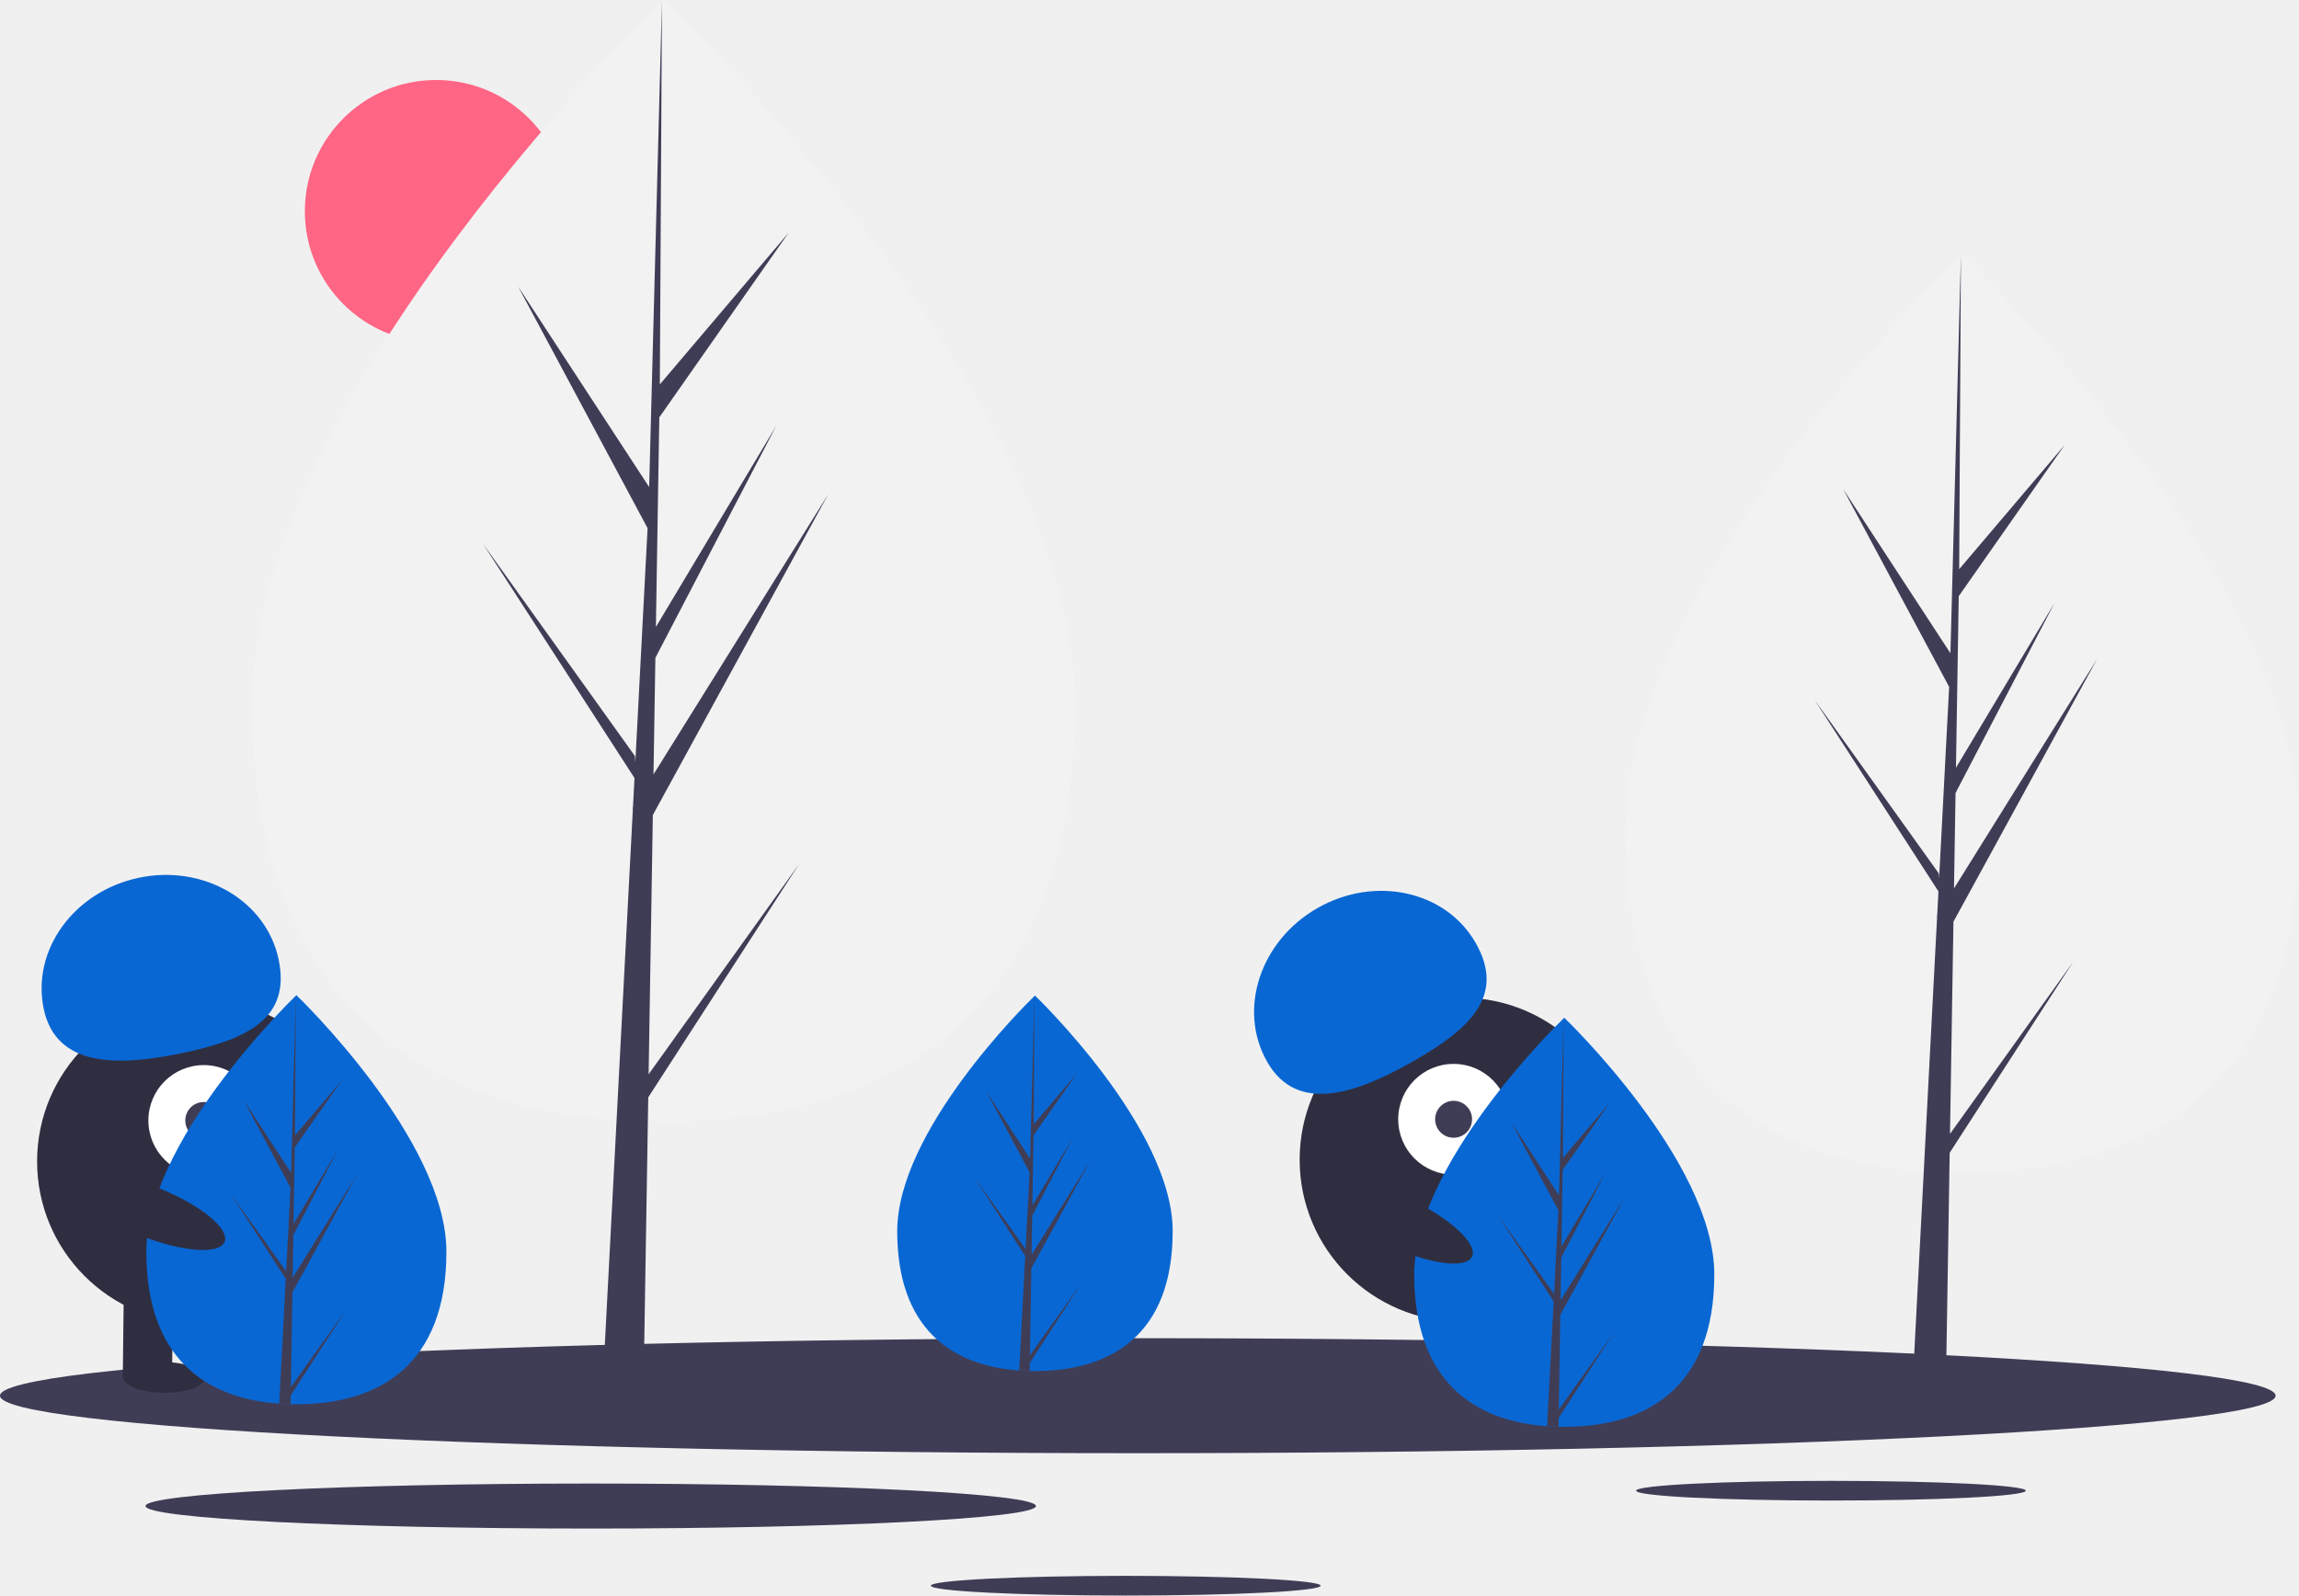
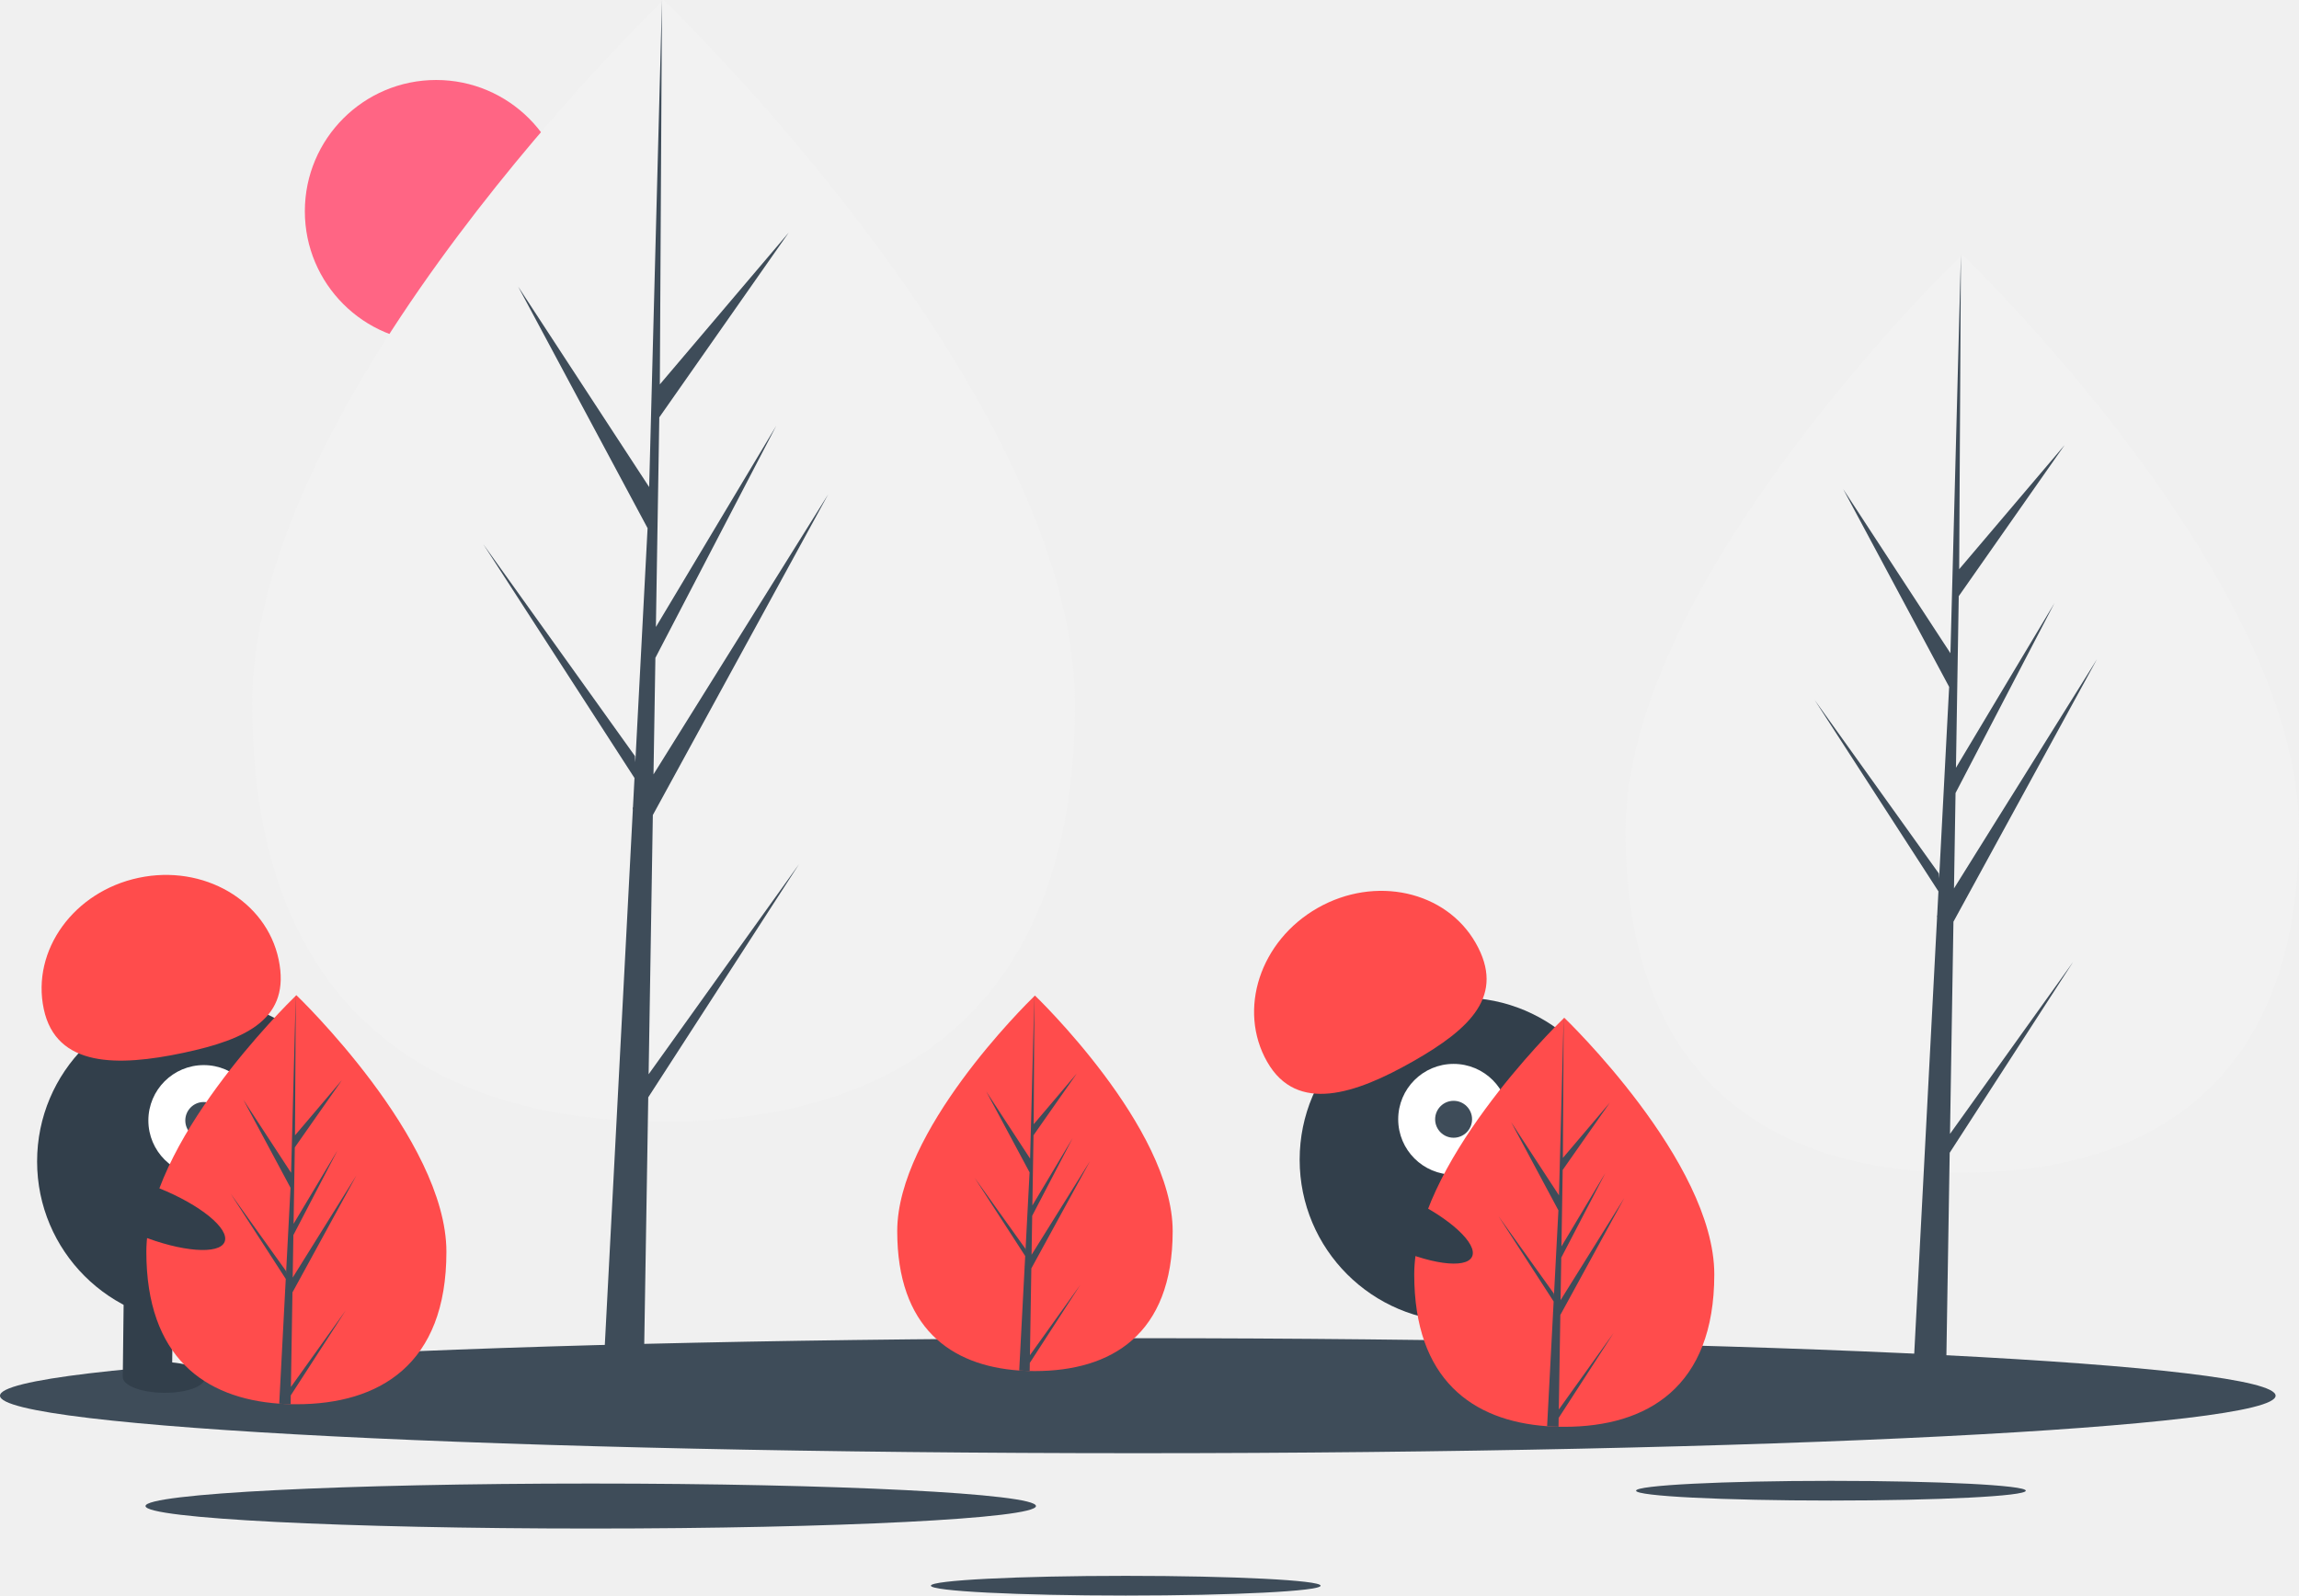
<svg xmlns="http://www.w3.org/2000/svg" id="a706cf1c-1654-439b-8fcf-310eb7aa0e00" data-name="Layer 1" width="1120.592" height="777.916" viewBox="0 0 1120.592 777.916">
  <circle cx="212.592" cy="103" r="64" fill="#ff6584" />
  <path d="M563.68,404.164c0,151.011-89.774,203.739-200.516,203.739S162.649,555.175,162.649,404.164,363.165,61.042,363.165,61.042,563.68,253.152,563.68,404.164Z" transform="translate(-39.70387 -61.04208)" fill="#f2f2f2" />
-   <polygon points="316.156 523.761 318.21 397.378 403.674 241.024 318.532 377.552 319.455 320.725 378.357 207.605 319.699 305.687 319.699 305.687 321.359 203.481 384.433 113.423 321.621 187.409 322.658 0 316.138 248.096 316.674 237.861 252.547 139.704 315.646 257.508 309.671 371.654 309.493 368.625 235.565 265.329 309.269 379.328 308.522 393.603 308.388 393.818 308.449 394.99 293.29 684.589 313.544 684.589 315.974 535.005 389.496 421.285 316.156 523.761" fill="#3f3d56" />
+   <polygon points="316.156 523.761 318.21 397.378 403.674 241.024 318.532 377.552 319.455 320.725 378.357 207.605 319.699 305.687 319.699 305.687 321.359 203.481 384.433 113.423 321.621 187.409 322.658 0 316.138 248.096 316.674 237.861 252.547 139.704 315.646 257.508 309.671 371.654 309.493 368.625 235.565 265.329 309.269 379.328 308.522 393.603 308.388 393.818 308.449 394.99 293.29 684.589 313.544 684.589 315.974 535.005 389.496 421.285 316.156 523.761" fill="#3e4c59" />
  <path d="M1160.296,466.014c0,123.61-73.484,166.77-164.132,166.77s-164.132-43.16-164.132-166.77S996.165,185.152,996.165,185.152,1160.296,342.404,1160.296,466.014Z" transform="translate(-39.70387 -61.04208)" fill="#f2f2f2" />
-   <polygon points="950.482 552.833 952.162 449.383 1022.119 321.4 952.426 433.154 953.182 386.639 1001.396 294.044 953.382 374.329 953.382 374.329 954.741 290.669 1006.369 216.952 954.954 277.514 955.804 124.11 950.467 327.188 950.906 318.811 898.414 238.464 950.064 334.893 945.173 428.327 945.027 425.847 884.514 341.294 944.844 434.608 944.232 446.293 944.123 446.469 944.173 447.428 931.764 684.478 948.343 684.478 950.332 562.037 1010.514 468.952 950.482 552.833" fill="#3f3d56" />
-   <ellipse cx="554.592" cy="680.479" rx="554.592" ry="28.034" fill="#3f3d56" />
-   <ellipse cx="892.445" cy="726.797" rx="94.989" ry="4.802" fill="#3f3d56" />
-   <ellipse cx="548.72" cy="773.114" rx="94.989" ry="4.802" fill="#3f3d56" />
-   <ellipse cx="287.944" cy="734.279" rx="217.014" ry="10.97" fill="#3f3d56" />
-   <circle cx="97.084" cy="566.27" r="79" fill="#2f2e41" />
-   <rect x="99.805" y="689.023" width="24" height="43" transform="translate(-31.32451 -62.31008) rotate(0.67509)" fill="#2f2e41" />
-   <rect x="147.802" y="689.589" width="24" height="43" transform="translate(-31.31452 -62.87555) rotate(0.67509)" fill="#2f2e41" />
-   <ellipse cx="119.546" cy="732.616" rx="7.5" ry="20" transform="translate(-654.1319 782.4795) rotate(-89.32491)" fill="#2f2e41" />
-   <ellipse cx="167.554" cy="732.182" rx="7.5" ry="20" transform="translate(-606.2547 830.0553) rotate(-89.32491)" fill="#2f2e41" />
+   <polygon points="950.482 552.833 952.162 449.383 1022.119 321.4 952.426 433.154 953.182 386.639 1001.396 294.044 953.382 374.329 953.382 374.329 954.741 290.669 1006.369 216.952 954.954 277.514 955.804 124.11 950.467 327.188 950.906 318.811 898.414 238.464 950.064 334.893 945.173 428.327 945.027 425.847 884.514 341.294 944.844 434.608 944.232 446.293 944.123 446.469 944.173 447.428 931.764 684.478 948.343 684.478 950.332 562.037 1010.514 468.952 950.482 552.833" fill="#3e4c59" />
+   <ellipse cx="554.592" cy="680.479" rx="554.592" ry="28.034" fill="#3e4c59" />
+   <ellipse cx="892.445" cy="726.797" rx="94.989" ry="4.802" fill="#3e4c59" />
+   <ellipse cx="548.72" cy="773.114" rx="94.989" ry="4.802" fill="#3e4c59" />
+   <ellipse cx="287.944" cy="734.279" rx="217.014" ry="10.97" fill="#3e4c59" />
+   <circle cx="97.084" cy="566.27" r="79" fill="#323f4b" />
+   <rect x="99.805" y="689.023" width="24" height="43" transform="translate(-31.32451 -62.31008) rotate(0.67509)" fill="#323f4b" />
+   <rect x="147.802" y="689.589" width="24" height="43" transform="translate(-31.31452 -62.87555) rotate(0.67509)" fill="#323f4b" />
+   <ellipse cx="119.546" cy="732.616" rx="7.5" ry="20" transform="translate(-654.1319 782.4795) rotate(-89.32491)" fill="#323f4b" />
+   <ellipse cx="167.554" cy="732.182" rx="7.5" ry="20" transform="translate(-606.2547 830.0553) rotate(-89.32491)" fill="#323f4b" />
  <circle cx="99.319" cy="546.295" r="27" fill="#fff" />
-   <circle cx="99.319" cy="546.295" r="9" fill="#3f3d56" />
-   <path d="M61.026,552.946c-6.042-28.641,14.688-57.265,46.3-63.934s62.138,11.143,68.18,39.784-14.978,38.93-46.591,45.599S67.068,581.587,61.026,552.946Z" transform="translate(-39.70387 -61.04208)" fill="#0967d3" />
-   <path d="M257.296,671.384c0,55.076-32.74,74.306-73.13,74.306q-1.404,0-2.803-.031c-1.871-.04-3.725-.129-5.556-.254-36.451-2.58-64.771-22.799-64.771-74.021,0-53.008,67.739-119.896,72.827-124.846l.009-.009c.196-.192.294-.285.294-.285S257.296,616.308,257.296,671.384Z" transform="translate(-39.70387 -61.04208)" fill="#0967d3" />
-   <path d="M181.502,737.265l26.747-37.374-26.814,41.477-.071,4.291c-1.871-.04-3.725-.129-5.556-.254l2.883-55.103-.022-.428.049-.08.272-5.204-26.881-41.58,26.965,37.677.062,1.105,2.179-41.633-23.013-42.966,23.294,35.658,2.268-86.314.009-.294v.285l-.379,68.064,22.911-26.983-23.004,32.847-.606,37.276L204.185,621.958l-21.48,41.259-.339,20.723,31.056-49.791-31.171,57.023Z" transform="translate(-39.70387 -61.04208)" fill="#3f3d56" />
-   <circle cx="712.485" cy="565.415" r="79" fill="#2f2e41" />
-   <rect x="741.777" y="691.824" width="24" height="43" transform="translate(-215.9946 191.864) rotate(-17.08345)" fill="#2f2e41" />
-   <rect x="787.659" y="677.723" width="24" height="43" transform="matrix(0.95588, -0.29376, 0.29376, 0.95588, -209.8279, 204.7204)" fill="#2f2e41" />
-   <ellipse cx="767.887" cy="732.003" rx="20" ry="7.5" transform="translate(-220.8593 196.8331) rotate(-17.08345)" fill="#2f2e41" />
-   <ellipse cx="813.475" cy="716.946" rx="20" ry="7.5" transform="translate(-214.4248 209.561) rotate(-17.08345)" fill="#2f2e41" />
+   <circle cx="99.319" cy="546.295" r="9" fill="#3e4c59" />
+   <path d="M61.026,552.946c-6.042-28.641,14.688-57.265,46.3-63.934s62.138,11.143,68.18,39.784-14.978,38.93-46.591,45.599S67.068,581.587,61.026,552.946Z" transform="translate(-39.70387 -61.04208)" fill="#ff4c4c" />
+   <path d="M257.296,671.384c0,55.076-32.74,74.306-73.13,74.306q-1.404,0-2.803-.031c-1.871-.04-3.725-.129-5.556-.254-36.451-2.58-64.771-22.799-64.771-74.021,0-53.008,67.739-119.896,72.827-124.846l.009-.009c.196-.192.294-.285.294-.285S257.296,616.308,257.296,671.384Z" transform="translate(-39.70387 -61.04208)" fill="#ff4c4c" />
+   <path d="M181.502,737.265l26.747-37.374-26.814,41.477-.071,4.291c-1.871-.04-3.725-.129-5.556-.254l2.883-55.103-.022-.428.049-.08.272-5.204-26.881-41.58,26.965,37.677.062,1.105,2.179-41.633-23.013-42.966,23.294,35.658,2.268-86.314.009-.294v.285l-.379,68.064,22.911-26.983-23.004,32.847-.606,37.276L204.185,621.958l-21.48,41.259-.339,20.723,31.056-49.791-31.171,57.023Z" transform="translate(-39.70387 -61.04208)" fill="#3e4c59" />
+   <circle cx="712.485" cy="565.415" r="79" fill="#323f4b" />
+   <rect x="741.777" y="691.824" width="24" height="43" transform="translate(-215.9946 191.864) rotate(-17.08345)" fill="#323f4b" />
+   <rect x="787.659" y="677.723" width="24" height="43" transform="matrix(0.95588, -0.29376, 0.29376, 0.95588, -209.8279, 204.7204)" fill="#323f4b" />
+   <ellipse cx="767.887" cy="732.003" rx="20" ry="7.5" transform="translate(-220.8593 196.8331) rotate(-17.08345)" fill="#323f4b" />
+   <ellipse cx="813.475" cy="716.946" rx="20" ry="7.5" transform="translate(-214.4248 209.561) rotate(-17.08345)" fill="#323f4b" />
  <circle cx="708.522" cy="545.71" r="27" fill="#fff" />
-   <circle cx="708.522" cy="545.71" r="9" fill="#3f3d56" />
-   <path d="M657.355,578.743c-14.49-25.433-3.478-59.016,24.594-75.009s62.576-8.341,77.065,17.093-2.391,41.644-30.463,57.637S671.845,604.176,657.355,578.743Z" transform="translate(-39.70387 -61.04208)" fill="#0967d3" />
-   <path d="M611.296,661.299c0,50.557-30.054,68.21-67.13,68.21q-1.288,0-2.573-.029c-1.718-.037-3.419-.119-5.1-.233-33.461-2.368-59.457-20.929-59.457-67.948,0-48.659,62.181-110.059,66.852-114.603l.008-.008c.18-.176.27-.262.27-.262S611.296,610.742,611.296,661.299Z" transform="translate(-39.70387 -61.04208)" fill="#0967d3" />
-   <path d="M541.72,721.774l24.553-34.307-24.614,38.074-.065,3.939c-1.718-.037-3.419-.119-5.1-.233l2.646-50.582-.02-.393.045-.074.249-4.777-24.675-38.168,24.753,34.585.057,1.014,2-38.217-21.125-39.44L541.806,625.928l2.082-79.232.008-.27v.262l-.348,62.48,21.031-24.769-21.117,30.152-.556,34.217,19.636-32.839-19.718,37.874-.311,19.023,28.508-45.706-28.614,52.344Z" transform="translate(-39.70387 -61.04208)" fill="#3f3d56" />
-   <path d="M875.296,682.384c0,55.076-32.74,74.306-73.13,74.306q-1.403,0-2.803-.031c-1.871-.04-3.725-.129-5.556-.254-36.451-2.58-64.771-22.799-64.771-74.021,0-53.008,67.739-119.896,72.827-124.846l.009-.009c.196-.192.294-.285.294-.285S875.296,627.308,875.296,682.384Z" transform="translate(-39.70387 -61.04208)" fill="#0967d3" />
-   <path d="M799.502,748.265l26.747-37.374-26.814,41.477-.071,4.291c-1.871-.04-3.725-.129-5.556-.254l2.883-55.103-.022-.428.049-.08.272-5.204L770.108,654.011l26.965,37.677.062,1.105,2.179-41.633-23.013-42.966,23.294,35.658,2.268-86.314.009-.294v.285l-.379,68.064,22.911-26.983-23.004,32.847-.606,37.276L822.185,632.958l-21.48,41.259-.339,20.723,31.056-49.791-31.171,57.023Z" transform="translate(-39.70387 -61.04208)" fill="#3f3d56" />
-   <ellipse cx="721.517" cy="656.822" rx="12.4" ry="39.5" transform="translate(-220.8352 966.2232) rotate(-64.62574)" fill="#2f2e41" />
-   <ellipse cx="112.517" cy="651.822" rx="12.4" ry="39.5" transform="translate(-574.0794 452.7137) rotate(-68.15829)" fill="#2f2e41" />
+   <circle cx="708.522" cy="545.71" r="9" fill="#3e4c59" />
+   <path d="M657.355,578.743c-14.49-25.433-3.478-59.016,24.594-75.009s62.576-8.341,77.065,17.093-2.391,41.644-30.463,57.637S671.845,604.176,657.355,578.743Z" transform="translate(-39.70387 -61.04208)" fill="#ff4c4c" />
+   <path d="M611.296,661.299c0,50.557-30.054,68.21-67.13,68.21q-1.288,0-2.573-.029c-1.718-.037-3.419-.119-5.1-.233-33.461-2.368-59.457-20.929-59.457-67.948,0-48.659,62.181-110.059,66.852-114.603l.008-.008c.18-.176.27-.262.27-.262S611.296,610.742,611.296,661.299Z" transform="translate(-39.70387 -61.04208)" fill="#ff4c4c" />
+   <path d="M541.72,721.774l24.553-34.307-24.614,38.074-.065,3.939c-1.718-.037-3.419-.119-5.1-.233l2.646-50.582-.02-.393.045-.074.249-4.777-24.675-38.168,24.753,34.585.057,1.014,2-38.217-21.125-39.44L541.806,625.928l2.082-79.232.008-.27v.262l-.348,62.48,21.031-24.769-21.117,30.152-.556,34.217,19.636-32.839-19.718,37.874-.311,19.023,28.508-45.706-28.614,52.344Z" transform="translate(-39.70387 -61.04208)" fill="#3e4c59" />
+   <path d="M875.296,682.384c0,55.076-32.74,74.306-73.13,74.306q-1.403,0-2.803-.031c-1.871-.04-3.725-.129-5.556-.254-36.451-2.58-64.771-22.799-64.771-74.021,0-53.008,67.739-119.896,72.827-124.846l.009-.009c.196-.192.294-.285.294-.285S875.296,627.308,875.296,682.384Z" transform="translate(-39.70387 -61.04208)" fill="#ff4c4c" />
+   <path d="M799.502,748.265l26.747-37.374-26.814,41.477-.071,4.291c-1.871-.04-3.725-.129-5.556-.254l2.883-55.103-.022-.428.049-.08.272-5.204L770.108,654.011l26.965,37.677.062,1.105,2.179-41.633-23.013-42.966,23.294,35.658,2.268-86.314.009-.294v.285l-.379,68.064,22.911-26.983-23.004,32.847-.606,37.276L822.185,632.958l-21.48,41.259-.339,20.723,31.056-49.791-31.171,57.023Z" transform="translate(-39.70387 -61.04208)" fill="#3e4c59" />
+   <ellipse cx="721.517" cy="656.822" rx="12.4" ry="39.5" transform="translate(-220.8352 966.2232) rotate(-64.62574)" fill="#323f4b" />
+   <ellipse cx="112.517" cy="651.822" rx="12.4" ry="39.5" transform="translate(-574.0794 452.7137) rotate(-68.15829)" fill="#323f4b" />
</svg>
